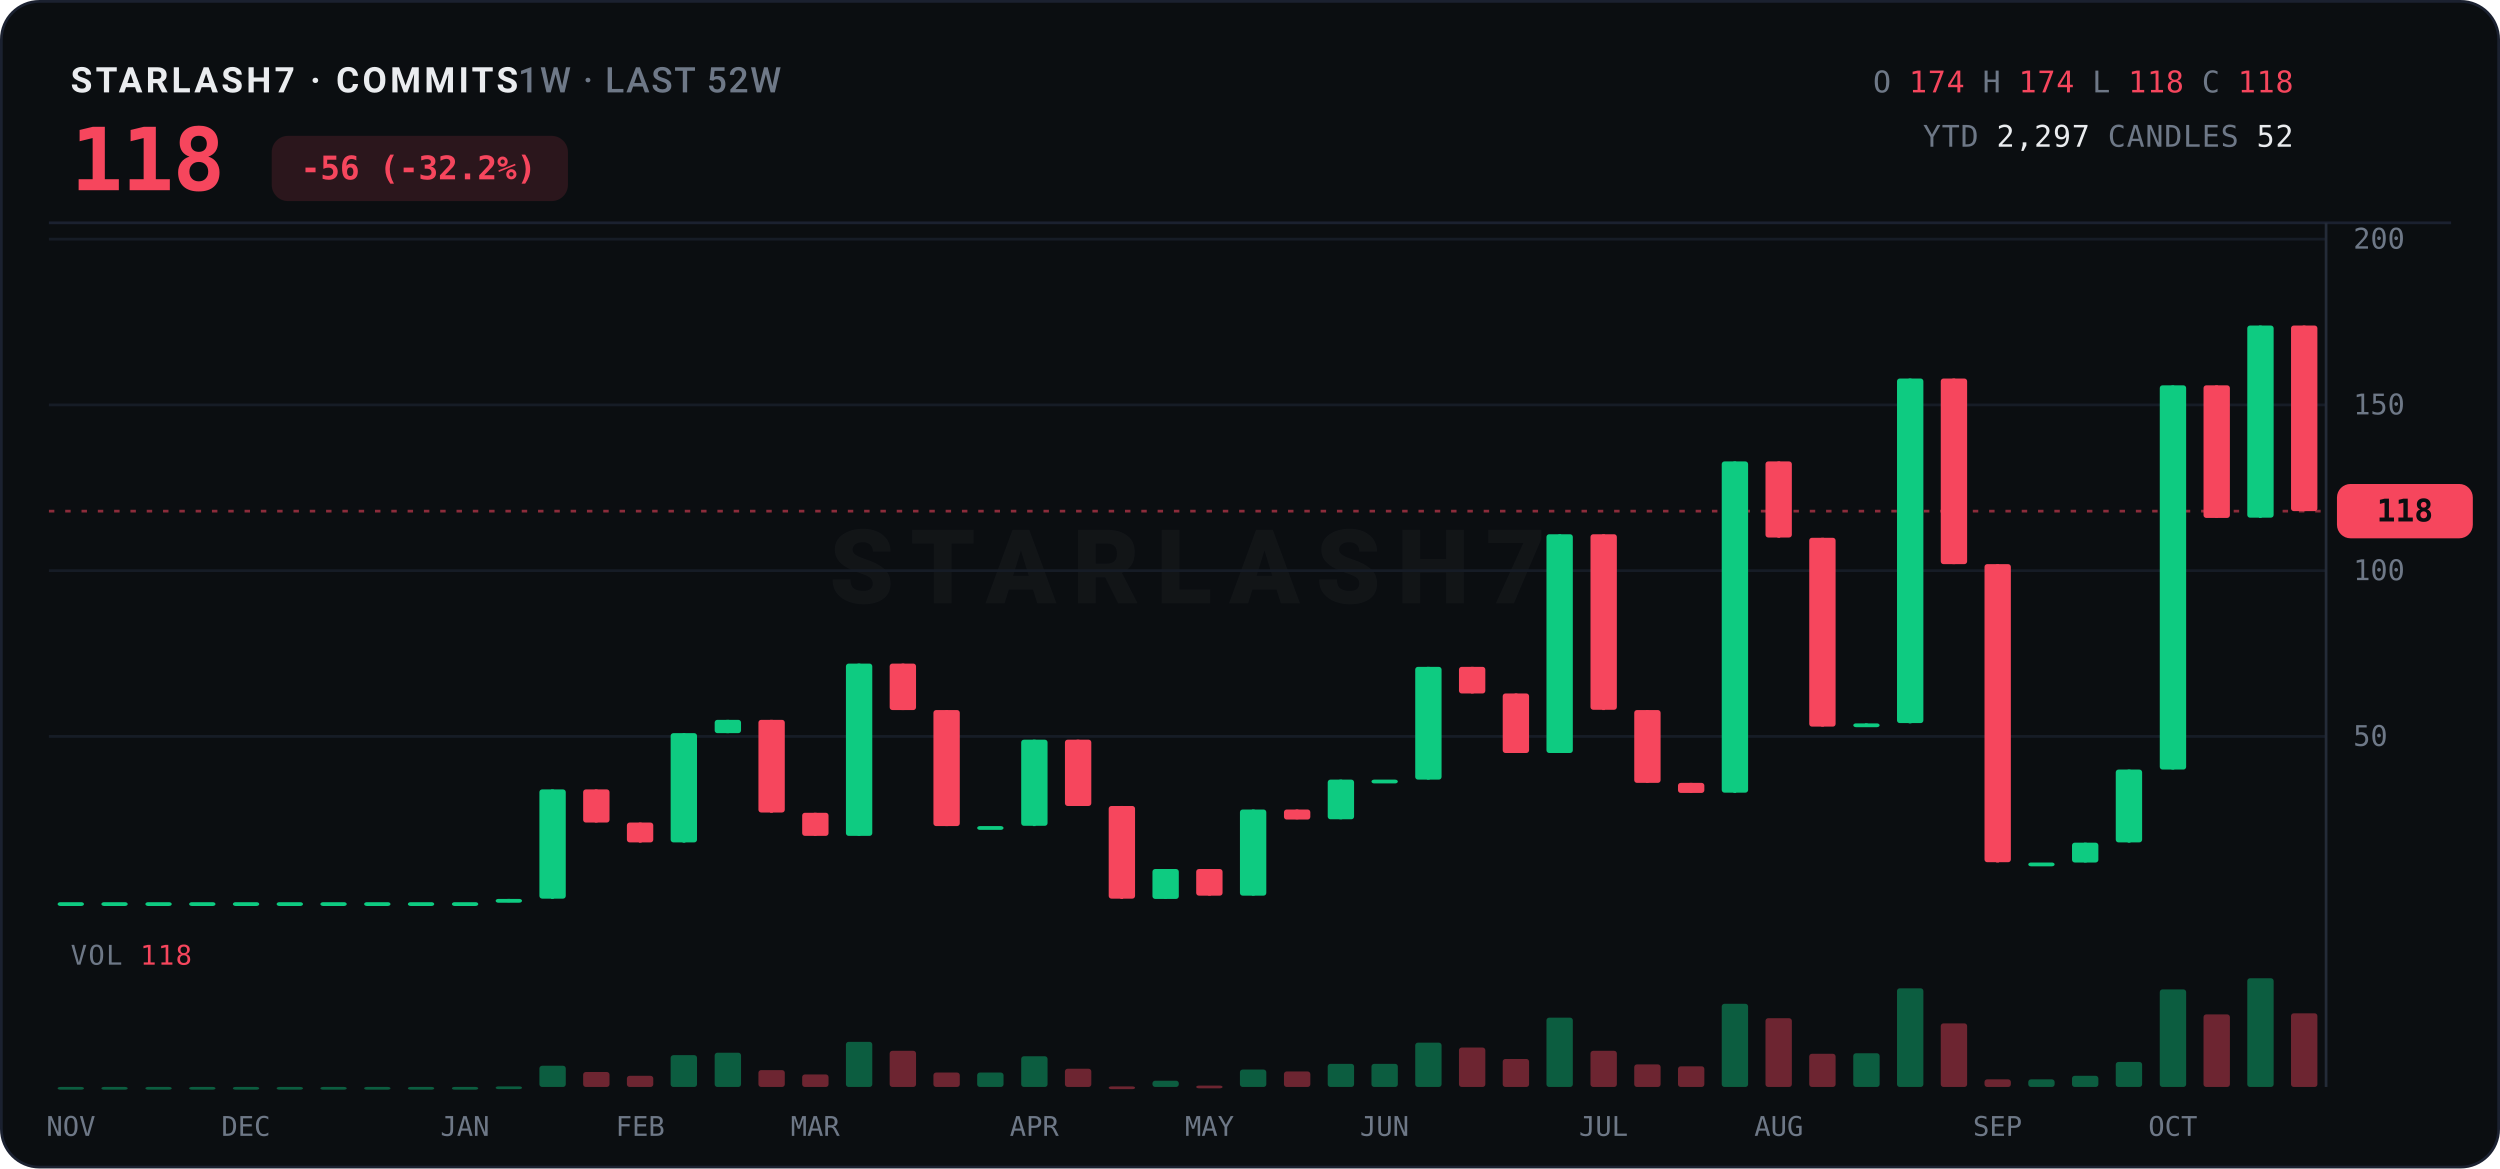
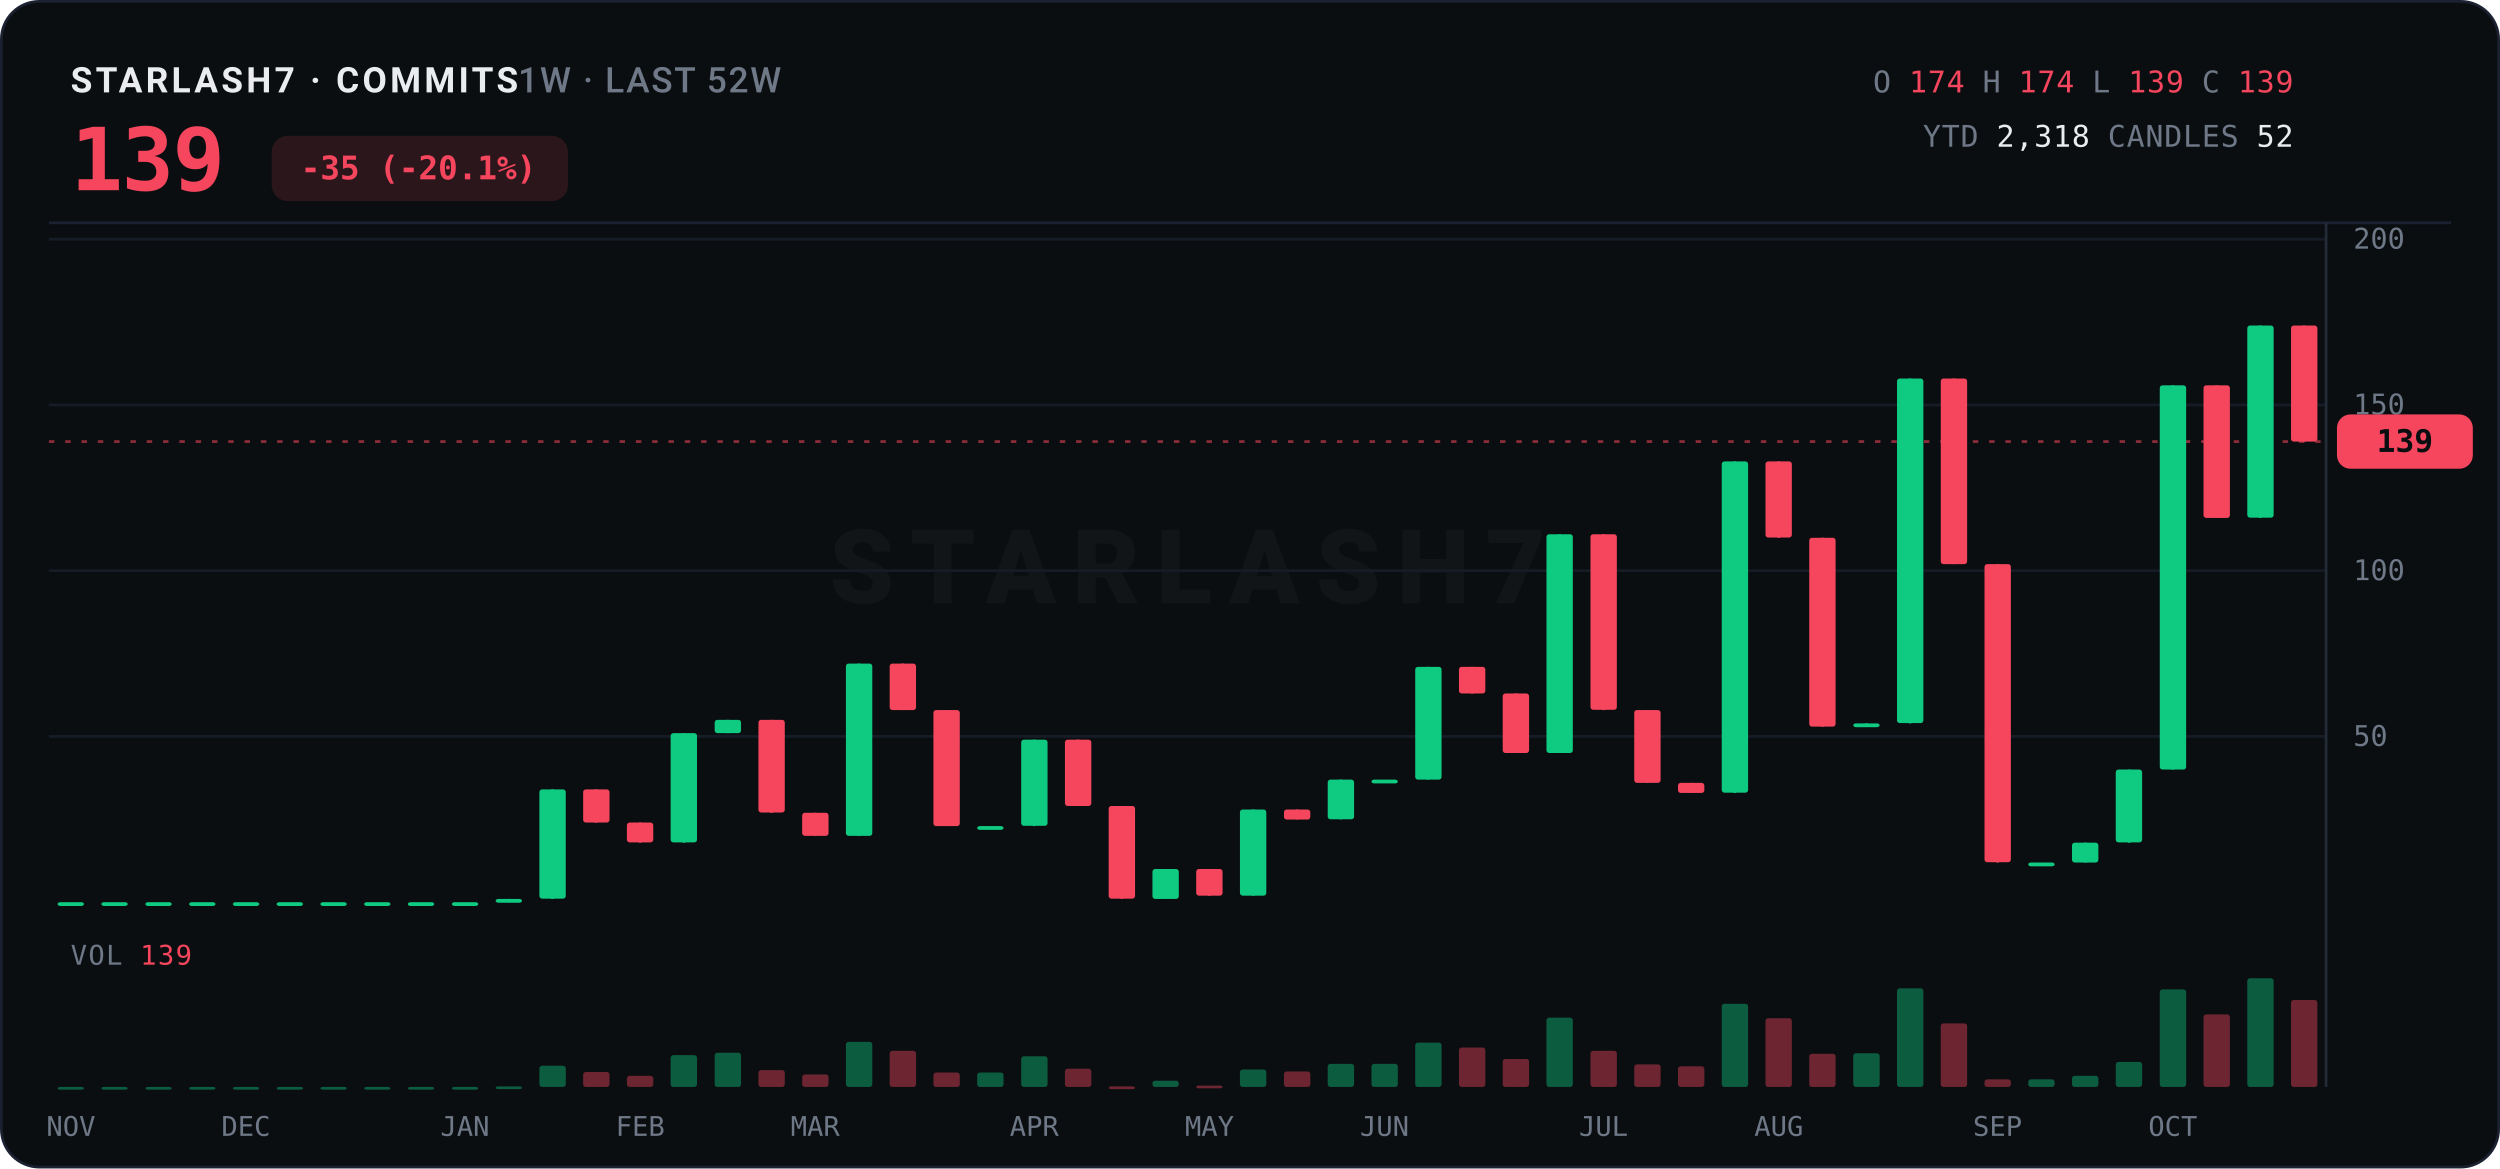
<svg xmlns="http://www.w3.org/2000/svg" width="920" height="430" viewBox="0 0 920 430">
  <rect x="0.5" y="0.5" width="919" height="429" rx="14" fill="#0B0E11" stroke="#1B2130" />
  <text x="26" y="34" font-family="ui-sans-serif,system-ui,-apple-system,'Segoe UI',Roboto,sans-serif" font-size="13" font-weight="700" letter-spacing="1.2" fill="#EAECEF">STARLASH7 · COMMITS<tspan fill="#6E7887" font-weight="500" letter-spacing="0.6">  1W · LAST 52W</tspan>
  </text>
-   <text x="26" y="70" font-family="ui-monospace,'SF Mono',SFMono-Regular,Menlo,Consolas,monospace" font-size="32" font-weight="800" fill="#F6465D" letter-spacing="-0.5">118</text>
+   <text x="26" y="70" font-family="ui-monospace,'SF Mono',SFMono-Regular,Menlo,Consolas,monospace" font-size="32" font-weight="800" fill="#F6465D" letter-spacing="-0.5">139</text>
  <rect x="100" y="50" width="109" height="24" rx="6" fill="#F6465D" opacity="0.14" />
-   <text x="154" y="66" text-anchor="middle" font-family="ui-monospace,'SF Mono',SFMono-Regular,Menlo,Consolas,monospace" font-size="12" font-weight="700" fill="#F6465D">-56 (-32.2%)</text>
+   <text x="154" y="66" text-anchor="middle" font-family="ui-monospace,'SF Mono',SFMono-Regular,Menlo,Consolas,monospace" font-size="12" font-weight="700" fill="#F6465D">-35 (-20.1%)</text>
  <text x="844" y="34" text-anchor="end" font-family="ui-monospace,'SF Mono',SFMono-Regular,Menlo,Consolas,monospace" font-size="11" letter-spacing="0.3">
    <tspan fill="#6E7887">O</tspan>
    <tspan fill="#F6465D">174</tspan>
    <tspan fill="#6E7887">H</tspan>
    <tspan fill="#F6465D">174</tspan>
    <tspan fill="#6E7887">L</tspan>
-     <tspan fill="#F6465D">118</tspan>
+     <tspan fill="#F6465D">139</tspan>
    <tspan fill="#6E7887">C</tspan>
-     <tspan fill="#F6465D">118</tspan>
+     <tspan fill="#F6465D">139</tspan>
  </text>
  <text x="844" y="54" text-anchor="end" font-family="ui-monospace,'SF Mono',SFMono-Regular,Menlo,Consolas,monospace" font-size="11" letter-spacing="0.3">
    <tspan fill="#6E7887">YTD</tspan>
-     <tspan fill="#EAECEF">2,297</tspan>
+     <tspan fill="#EAECEF">2,318</tspan>
    <tspan fill="#6E7887">CANDLES</tspan>
    <tspan fill="#EAECEF">52</tspan>
  </text>
  <line x1="18" y1="82" x2="902" y2="82" stroke="#1B2130" stroke-width="1" />
  <text x="437.0" y="222.0" text-anchor="middle" font-family="ui-sans-serif,system-ui,-apple-system,'Segoe UI',Roboto,sans-serif" font-size="38" font-weight="800" letter-spacing="6" fill="#EAECEF" opacity="0.035">STARLASH7</text>
  <line x1="18" y1="271.0" x2="856" y2="271.0" stroke="#161C26" stroke-width="1" />
  <text x="866" y="274.5" font-family="ui-monospace,'SF Mono',SFMono-Regular,Menlo,Consolas,monospace" font-size="10.5" fill="#6E7887">50</text>
  <line x1="18" y1="210.0" x2="856" y2="210.0" stroke="#161C26" stroke-width="1" />
  <text x="866" y="213.5" font-family="ui-monospace,'SF Mono',SFMono-Regular,Menlo,Consolas,monospace" font-size="10.5" fill="#6E7887">100</text>
  <line x1="18" y1="149.0" x2="856" y2="149.0" stroke="#161C26" stroke-width="1" />
  <text x="866" y="152.5" font-family="ui-monospace,'SF Mono',SFMono-Regular,Menlo,Consolas,monospace" font-size="10.5" fill="#6E7887">150</text>
  <line x1="18" y1="88.0" x2="856" y2="88.0" stroke="#161C26" stroke-width="1" />
  <text x="866" y="91.5" font-family="ui-monospace,'SF Mono',SFMono-Regular,Menlo,Consolas,monospace" font-size="10.5" fill="#6E7887">200</text>
  <line x1="856" y1="82" x2="856" y2="400" stroke="#242B38" stroke-width="1" />
-   <line x1="18" y1="188.1" x2="856" y2="188.1" stroke="#F6465D" stroke-width="1" stroke-dasharray="2 4" opacity="0.55" />
-   <rect x="860" y="178.1" width="50" height="20" rx="5" fill="#F6465D" />
-   <text x="885.0" y="191.9" text-anchor="middle" font-family="ui-monospace,'SF Mono',SFMono-Regular,Menlo,Consolas,monospace" font-size="11.5" font-weight="800" fill="#0B0E11">118</text>
+   <line x1="18" y1="162.5" x2="856" y2="162.5" stroke="#F6465D" stroke-width="1" stroke-dasharray="2 4" opacity="0.55" />
+   <rect x="860" y="152.5" width="50" height="20" rx="5" fill="#F6465D" />
+   <text x="885.0" y="166.3" text-anchor="middle" font-family="ui-monospace,'SF Mono',SFMono-Regular,Menlo,Consolas,monospace" font-size="11.5" font-weight="800" fill="#0B0E11">139</text>
  <line x1="26.1" y1="332.0" x2="26.1" y2="332.0" stroke="#0ECB81" stroke-width="1" />
  <rect x="21.2" y="332.0" width="9.7" height="1.4" rx="1" fill="#0ECB81" />
  <line x1="42.2" y1="332.0" x2="42.2" y2="332.0" stroke="#0ECB81" stroke-width="1" />
  <rect x="37.3" y="332.0" width="9.7" height="1.4" rx="1" fill="#0ECB81" />
  <line x1="58.3" y1="332.0" x2="58.3" y2="332.0" stroke="#0ECB81" stroke-width="1" />
  <rect x="53.5" y="332.0" width="9.7" height="1.4" rx="1" fill="#0ECB81" />
  <line x1="74.4" y1="332.0" x2="74.4" y2="332.0" stroke="#0ECB81" stroke-width="1" />
  <rect x="69.6" y="332.0" width="9.7" height="1.4" rx="1" fill="#0ECB81" />
  <line x1="90.5" y1="332.0" x2="90.5" y2="332.0" stroke="#0ECB81" stroke-width="1" />
  <rect x="85.7" y="332.0" width="9.7" height="1.4" rx="1" fill="#0ECB81" />
  <line x1="106.6" y1="332.0" x2="106.6" y2="332.0" stroke="#0ECB81" stroke-width="1" />
  <rect x="101.8" y="332.0" width="9.7" height="1.4" rx="1" fill="#0ECB81" />
  <line x1="122.8" y1="332.0" x2="122.8" y2="332.0" stroke="#0ECB81" stroke-width="1" />
  <rect x="117.9" y="332.0" width="9.7" height="1.4" rx="1" fill="#0ECB81" />
  <line x1="138.9" y1="332.0" x2="138.9" y2="332.0" stroke="#0ECB81" stroke-width="1" />
  <rect x="134.0" y="332.0" width="9.7" height="1.4" rx="1" fill="#0ECB81" />
  <line x1="155.0" y1="332.0" x2="155.0" y2="332.0" stroke="#0ECB81" stroke-width="1" />
  <rect x="150.1" y="332.0" width="9.7" height="1.4" rx="1" fill="#0ECB81" />
  <line x1="171.1" y1="332.0" x2="171.1" y2="332.0" stroke="#0ECB81" stroke-width="1" />
  <rect x="166.3" y="332.0" width="9.7" height="1.4" rx="1" fill="#0ECB81" />
  <line x1="187.2" y1="330.8" x2="187.2" y2="332.0" stroke="#0ECB81" stroke-width="1" />
  <rect x="182.4" y="330.8" width="9.7" height="1.4" rx="1" fill="#0ECB81" />
  <line x1="203.3" y1="290.5" x2="203.3" y2="330.8" stroke="#0ECB81" stroke-width="1" />
  <rect x="198.5" y="290.5" width="9.7" height="40.2" rx="1" fill="#0ECB81" />
  <line x1="219.4" y1="290.5" x2="219.4" y2="302.7" stroke="#F6465D" stroke-width="1" />
  <rect x="214.6" y="290.5" width="9.7" height="12.2" rx="1" fill="#F6465D" />
  <line x1="235.6" y1="302.7" x2="235.6" y2="310.1" stroke="#F6465D" stroke-width="1" />
  <rect x="230.7" y="302.7" width="9.7" height="7.3" rx="1" fill="#F6465D" />
  <line x1="251.7" y1="269.8" x2="251.7" y2="310.1" stroke="#0ECB81" stroke-width="1" />
  <rect x="246.8" y="269.8" width="9.7" height="40.2" rx="1" fill="#0ECB81" />
  <line x1="267.8" y1="264.9" x2="267.8" y2="269.8" stroke="#0ECB81" stroke-width="1" />
  <rect x="263.0" y="264.9" width="9.7" height="4.9" rx="1" fill="#0ECB81" />
  <line x1="283.9" y1="264.9" x2="283.9" y2="299.1" stroke="#F6465D" stroke-width="1" />
  <rect x="279.1" y="264.9" width="9.7" height="34.1" rx="1" fill="#F6465D" />
  <line x1="300.0" y1="299.1" x2="300.0" y2="307.6" stroke="#F6465D" stroke-width="1" />
  <rect x="295.2" y="299.1" width="9.7" height="8.5" rx="1" fill="#F6465D" />
  <line x1="316.1" y1="244.2" x2="316.1" y2="307.6" stroke="#0ECB81" stroke-width="1" />
  <rect x="311.3" y="244.2" width="9.7" height="63.4" rx="1" fill="#0ECB81" />
  <line x1="332.3" y1="244.2" x2="332.3" y2="261.3" stroke="#F6465D" stroke-width="1" />
  <rect x="327.4" y="244.2" width="9.7" height="17.1" rx="1" fill="#F6465D" />
  <line x1="348.4" y1="261.3" x2="348.4" y2="304.0" stroke="#F6465D" stroke-width="1" />
  <rect x="343.5" y="261.3" width="9.7" height="42.7" rx="1" fill="#F6465D" />
  <line x1="364.5" y1="304.0" x2="364.5" y2="304.0" stroke="#0ECB81" stroke-width="1" />
  <rect x="359.6" y="304.0" width="9.7" height="1.4" rx="1" fill="#0ECB81" />
  <line x1="380.6" y1="272.2" x2="380.6" y2="304.0" stroke="#0ECB81" stroke-width="1" />
  <rect x="375.8" y="272.2" width="9.7" height="31.7" rx="1" fill="#0ECB81" />
  <line x1="396.7" y1="272.2" x2="396.7" y2="296.6" stroke="#F6465D" stroke-width="1" />
  <rect x="391.9" y="272.2" width="9.7" height="24.4" rx="1" fill="#F6465D" />
  <line x1="412.8" y1="296.6" x2="412.8" y2="330.8" stroke="#F6465D" stroke-width="1" />
  <rect x="408.0" y="296.6" width="9.7" height="34.1" rx="1" fill="#F6465D" />
  <line x1="428.9" y1="319.8" x2="428.9" y2="330.8" stroke="#0ECB81" stroke-width="1" />
  <rect x="424.1" y="319.8" width="9.7" height="11.0" rx="1" fill="#0ECB81" />
  <line x1="445.1" y1="319.8" x2="445.1" y2="329.6" stroke="#F6465D" stroke-width="1" />
  <rect x="440.2" y="319.8" width="9.7" height="9.8" rx="1" fill="#F6465D" />
  <line x1="461.2" y1="297.9" x2="461.2" y2="329.6" stroke="#0ECB81" stroke-width="1" />
  <rect x="456.3" y="297.9" width="9.7" height="31.7" rx="1" fill="#0ECB81" />
  <line x1="477.3" y1="297.9" x2="477.3" y2="301.5" stroke="#F6465D" stroke-width="1" />
  <rect x="472.5" y="297.9" width="9.7" height="3.7" rx="1" fill="#F6465D" />
  <line x1="493.4" y1="286.9" x2="493.4" y2="301.5" stroke="#0ECB81" stroke-width="1" />
  <rect x="488.6" y="286.9" width="9.7" height="14.6" rx="1" fill="#0ECB81" />
  <line x1="509.5" y1="286.9" x2="509.5" y2="286.9" stroke="#0ECB81" stroke-width="1" />
  <rect x="504.7" y="286.9" width="9.7" height="1.4" rx="1" fill="#0ECB81" />
  <line x1="525.6" y1="245.4" x2="525.6" y2="286.9" stroke="#0ECB81" stroke-width="1" />
  <rect x="520.8" y="245.4" width="9.7" height="41.5" rx="1" fill="#0ECB81" />
  <line x1="541.8" y1="245.4" x2="541.8" y2="255.2" stroke="#F6465D" stroke-width="1" />
  <rect x="536.9" y="245.4" width="9.7" height="9.8" rx="1" fill="#F6465D" />
  <line x1="557.9" y1="255.2" x2="557.9" y2="277.1" stroke="#F6465D" stroke-width="1" />
  <rect x="553.0" y="255.2" width="9.7" height="21.9" rx="1" fill="#F6465D" />
  <line x1="574.0" y1="196.6" x2="574.0" y2="277.1" stroke="#0ECB81" stroke-width="1" />
  <rect x="569.1" y="196.6" width="9.7" height="80.5" rx="1" fill="#0ECB81" />
  <line x1="590.1" y1="196.6" x2="590.1" y2="261.3" stroke="#F6465D" stroke-width="1" />
  <rect x="585.3" y="196.6" width="9.7" height="64.6" rx="1" fill="#F6465D" />
  <line x1="606.2" y1="261.3" x2="606.2" y2="288.1" stroke="#F6465D" stroke-width="1" />
  <rect x="601.4" y="261.3" width="9.7" height="26.8" rx="1" fill="#F6465D" />
  <line x1="622.3" y1="288.1" x2="622.3" y2="291.8" stroke="#F6465D" stroke-width="1" />
  <rect x="617.5" y="288.1" width="9.7" height="3.7" rx="1" fill="#F6465D" />
  <line x1="638.4" y1="169.8" x2="638.4" y2="291.8" stroke="#0ECB81" stroke-width="1" />
  <rect x="633.6" y="169.8" width="9.7" height="121.9" rx="1" fill="#0ECB81" />
  <line x1="654.6" y1="169.8" x2="654.6" y2="197.9" stroke="#F6465D" stroke-width="1" />
  <rect x="649.7" y="169.8" width="9.7" height="28.0" rx="1" fill="#F6465D" />
  <line x1="670.7" y1="197.9" x2="670.7" y2="267.4" stroke="#F6465D" stroke-width="1" />
  <rect x="665.8" y="197.9" width="9.7" height="69.5" rx="1" fill="#F6465D" />
  <line x1="686.8" y1="266.2" x2="686.8" y2="267.4" stroke="#0ECB81" stroke-width="1" />
  <rect x="682.0" y="266.2" width="9.7" height="1.4" rx="1" fill="#0ECB81" />
  <line x1="702.9" y1="139.3" x2="702.9" y2="266.2" stroke="#0ECB81" stroke-width="1" />
  <rect x="698.1" y="139.3" width="9.7" height="126.8" rx="1" fill="#0ECB81" />
  <line x1="719.0" y1="139.3" x2="719.0" y2="207.6" stroke="#F6465D" stroke-width="1" />
  <rect x="714.2" y="139.3" width="9.7" height="68.3" rx="1" fill="#F6465D" />
  <line x1="735.1" y1="207.6" x2="735.1" y2="317.4" stroke="#F6465D" stroke-width="1" />
  <rect x="730.3" y="207.6" width="9.7" height="109.7" rx="1" fill="#F6465D" />
  <line x1="751.2" y1="317.4" x2="751.2" y2="317.4" stroke="#0ECB81" stroke-width="1" />
  <rect x="746.4" y="317.4" width="9.7" height="1.4" rx="1" fill="#0ECB81" />
  <line x1="767.4" y1="310.1" x2="767.4" y2="317.4" stroke="#0ECB81" stroke-width="1" />
  <rect x="762.5" y="310.1" width="9.7" height="7.3" rx="1" fill="#0ECB81" />
  <line x1="783.5" y1="283.2" x2="783.5" y2="310.1" stroke="#0ECB81" stroke-width="1" />
  <rect x="778.6" y="283.2" width="9.7" height="26.8" rx="1" fill="#0ECB81" />
  <line x1="799.6" y1="141.8" x2="799.6" y2="283.2" stroke="#0ECB81" stroke-width="1" />
  <rect x="794.8" y="141.8" width="9.7" height="141.4" rx="1" fill="#0ECB81" />
  <line x1="815.7" y1="141.8" x2="815.7" y2="190.6" stroke="#F6465D" stroke-width="1" />
  <rect x="810.9" y="141.8" width="9.7" height="48.8" rx="1" fill="#F6465D" />
  <line x1="831.8" y1="119.8" x2="831.8" y2="190.6" stroke="#0ECB81" stroke-width="1" />
  <rect x="827.0" y="119.8" width="9.7" height="70.7" rx="1" fill="#0ECB81" />
-   <line x1="847.9" y1="119.8" x2="847.9" y2="188.1" stroke="#F6465D" stroke-width="1" />
-   <rect x="843.1" y="119.8" width="9.7" height="68.3" rx="1" fill="#F6465D" />
-   <text x="26" y="355" font-family="ui-monospace,'SF Mono',SFMono-Regular,Menlo,Consolas,monospace" font-size="10" letter-spacing="0.5" fill="#6E7887">VOL <tspan fill="#F6465D">118</tspan>
+   <line x1="847.9" y1="119.8" x2="847.9" y2="162.5" stroke="#F6465D" stroke-width="1" />
+   <rect x="843.1" y="119.8" width="9.7" height="42.7" rx="1" fill="#F6465D" />
+   <text x="26" y="355" font-family="ui-monospace,'SF Mono',SFMono-Regular,Menlo,Consolas,monospace" font-size="10" letter-spacing="0.5" fill="#6E7887">VOL <tspan fill="#F6465D">139</tspan>
  </text>
  <rect x="21.2" y="400.0" width="9.7" height="1.0" rx="1" fill="#0ECB81" opacity="0.42" />
  <rect x="37.3" y="400.0" width="9.7" height="1.0" rx="1" fill="#0ECB81" opacity="0.42" />
  <rect x="53.5" y="400.0" width="9.7" height="1.0" rx="1" fill="#0ECB81" opacity="0.42" />
  <rect x="69.6" y="400.0" width="9.7" height="1.0" rx="1" fill="#0ECB81" opacity="0.42" />
  <rect x="85.7" y="400.0" width="9.7" height="1.0" rx="1" fill="#0ECB81" opacity="0.42" />
  <rect x="101.8" y="400.0" width="9.7" height="1.0" rx="1" fill="#0ECB81" opacity="0.42" />
  <rect x="117.9" y="400.0" width="9.7" height="1.0" rx="1" fill="#0ECB81" opacity="0.42" />
  <rect x="134.0" y="400.0" width="9.7" height="1.0" rx="1" fill="#0ECB81" opacity="0.42" />
  <rect x="150.1" y="400.0" width="9.7" height="1.0" rx="1" fill="#0ECB81" opacity="0.42" />
  <rect x="166.3" y="400.0" width="9.7" height="1.0" rx="1" fill="#0ECB81" opacity="0.42" />
  <rect x="182.4" y="399.8" width="9.7" height="1.0" rx="1" fill="#0ECB81" opacity="0.42" />
  <rect x="198.5" y="392.2" width="9.7" height="7.8" rx="1" fill="#0ECB81" opacity="0.42" />
  <rect x="214.6" y="394.5" width="9.7" height="5.5" rx="1" fill="#F6465D" opacity="0.42" />
  <rect x="230.7" y="395.9" width="9.7" height="4.1" rx="1" fill="#F6465D" opacity="0.42" />
  <rect x="246.8" y="388.3" width="9.7" height="11.7" rx="1" fill="#0ECB81" opacity="0.42" />
  <rect x="263.0" y="387.4" width="9.7" height="12.6" rx="1" fill="#0ECB81" opacity="0.42" />
  <rect x="279.1" y="393.8" width="9.7" height="6.2" rx="1" fill="#F6465D" opacity="0.42" />
  <rect x="295.2" y="395.4" width="9.7" height="4.6" rx="1" fill="#F6465D" opacity="0.42" />
  <rect x="311.3" y="383.4" width="9.7" height="16.6" rx="1" fill="#0ECB81" opacity="0.42" />
  <rect x="327.4" y="386.7" width="9.7" height="13.3" rx="1" fill="#F6465D" opacity="0.42" />
  <rect x="343.5" y="394.7" width="9.7" height="5.3" rx="1" fill="#F6465D" opacity="0.42" />
  <rect x="359.6" y="394.7" width="9.7" height="5.3" rx="1" fill="#0ECB81" opacity="0.42" />
  <rect x="375.8" y="388.7" width="9.7" height="11.3" rx="1" fill="#0ECB81" opacity="0.42" />
  <rect x="391.9" y="393.3" width="9.7" height="6.7" rx="1" fill="#F6465D" opacity="0.42" />
  <rect x="408.0" y="399.8" width="9.7" height="1.0" rx="1" fill="#F6465D" opacity="0.42" />
  <rect x="424.1" y="397.7" width="9.7" height="2.3" rx="1" fill="#0ECB81" opacity="0.42" />
  <rect x="440.2" y="399.5" width="9.7" height="1.0" rx="1" fill="#F6465D" opacity="0.42" />
  <rect x="456.3" y="393.6" width="9.7" height="6.4" rx="1" fill="#0ECB81" opacity="0.42" />
  <rect x="472.5" y="394.3" width="9.7" height="5.7" rx="1" fill="#F6465D" opacity="0.42" />
  <rect x="488.6" y="391.5" width="9.7" height="8.5" rx="1" fill="#0ECB81" opacity="0.42" />
  <rect x="504.7" y="391.5" width="9.7" height="8.5" rx="1" fill="#0ECB81" opacity="0.42" />
  <rect x="520.8" y="383.7" width="9.7" height="16.3" rx="1" fill="#0ECB81" opacity="0.42" />
  <rect x="536.9" y="385.5" width="9.7" height="14.5" rx="1" fill="#F6465D" opacity="0.42" />
  <rect x="553.0" y="389.7" width="9.7" height="10.3" rx="1" fill="#F6465D" opacity="0.42" />
  <rect x="569.1" y="374.5" width="9.7" height="25.5" rx="1" fill="#0ECB81" opacity="0.42" />
  <rect x="585.3" y="386.7" width="9.7" height="13.3" rx="1" fill="#F6465D" opacity="0.42" />
  <rect x="601.4" y="391.7" width="9.7" height="8.3" rx="1" fill="#F6465D" opacity="0.42" />
  <rect x="617.5" y="392.4" width="9.7" height="7.6" rx="1" fill="#F6465D" opacity="0.42" />
  <rect x="633.6" y="369.4" width="9.7" height="30.6" rx="1" fill="#0ECB81" opacity="0.42" />
  <rect x="649.7" y="374.7" width="9.7" height="25.3" rx="1" fill="#F6465D" opacity="0.42" />
  <rect x="665.8" y="387.8" width="9.7" height="12.2" rx="1" fill="#F6465D" opacity="0.42" />
  <rect x="682.0" y="387.6" width="9.7" height="12.4" rx="1" fill="#0ECB81" opacity="0.42" />
  <rect x="698.1" y="363.7" width="9.7" height="36.3" rx="1" fill="#0ECB81" opacity="0.42" />
  <rect x="714.2" y="376.6" width="9.7" height="23.4" rx="1" fill="#F6465D" opacity="0.42" />
  <rect x="730.3" y="397.2" width="9.7" height="2.8" rx="1" fill="#F6465D" opacity="0.42" />
  <rect x="746.4" y="397.2" width="9.7" height="2.8" rx="1" fill="#0ECB81" opacity="0.42" />
  <rect x="762.5" y="395.9" width="9.7" height="4.1" rx="1" fill="#0ECB81" opacity="0.42" />
  <rect x="778.6" y="390.8" width="9.7" height="9.2" rx="1" fill="#0ECB81" opacity="0.42" />
  <rect x="794.8" y="364.1" width="9.7" height="35.9" rx="1" fill="#0ECB81" opacity="0.42" />
  <rect x="810.9" y="373.3" width="9.7" height="26.7" rx="1" fill="#F6465D" opacity="0.42" />
  <rect x="827.0" y="360.0" width="9.7" height="40.0" rx="1" fill="#0ECB81" opacity="0.42" />
-   <rect x="843.1" y="372.9" width="9.7" height="27.1" rx="1" fill="#F6465D" opacity="0.42" />
+   <rect x="843.1" y="368.0" width="9.7" height="32.0" rx="1" fill="#F6465D" opacity="0.42" />
  <text x="26.1" y="418" text-anchor="middle" font-family="ui-monospace,'SF Mono',SFMono-Regular,Menlo,Consolas,monospace" font-size="10" fill="#6E7887">NOV</text>
  <text x="90.5" y="418" text-anchor="middle" font-family="ui-monospace,'SF Mono',SFMono-Regular,Menlo,Consolas,monospace" font-size="10" fill="#6E7887">DEC</text>
  <text x="171.1" y="418" text-anchor="middle" font-family="ui-monospace,'SF Mono',SFMono-Regular,Menlo,Consolas,monospace" font-size="10" fill="#6E7887">JAN</text>
  <text x="235.6" y="418" text-anchor="middle" font-family="ui-monospace,'SF Mono',SFMono-Regular,Menlo,Consolas,monospace" font-size="10" fill="#6E7887">FEB</text>
  <text x="300.0" y="418" text-anchor="middle" font-family="ui-monospace,'SF Mono',SFMono-Regular,Menlo,Consolas,monospace" font-size="10" fill="#6E7887">MAR</text>
  <text x="380.6" y="418" text-anchor="middle" font-family="ui-monospace,'SF Mono',SFMono-Regular,Menlo,Consolas,monospace" font-size="10" fill="#6E7887">APR</text>
  <text x="445.1" y="418" text-anchor="middle" font-family="ui-monospace,'SF Mono',SFMono-Regular,Menlo,Consolas,monospace" font-size="10" fill="#6E7887">MAY</text>
  <text x="509.5" y="418" text-anchor="middle" font-family="ui-monospace,'SF Mono',SFMono-Regular,Menlo,Consolas,monospace" font-size="10" fill="#6E7887">JUN</text>
  <text x="590.1" y="418" text-anchor="middle" font-family="ui-monospace,'SF Mono',SFMono-Regular,Menlo,Consolas,monospace" font-size="10" fill="#6E7887">JUL</text>
  <text x="654.6" y="418" text-anchor="middle" font-family="ui-monospace,'SF Mono',SFMono-Regular,Menlo,Consolas,monospace" font-size="10" fill="#6E7887">AUG</text>
  <text x="735.1" y="418" text-anchor="middle" font-family="ui-monospace,'SF Mono',SFMono-Regular,Menlo,Consolas,monospace" font-size="10" fill="#6E7887">SEP</text>
  <text x="799.6" y="418" text-anchor="middle" font-family="ui-monospace,'SF Mono',SFMono-Regular,Menlo,Consolas,monospace" font-size="10" fill="#6E7887">OCT</text>
</svg>
